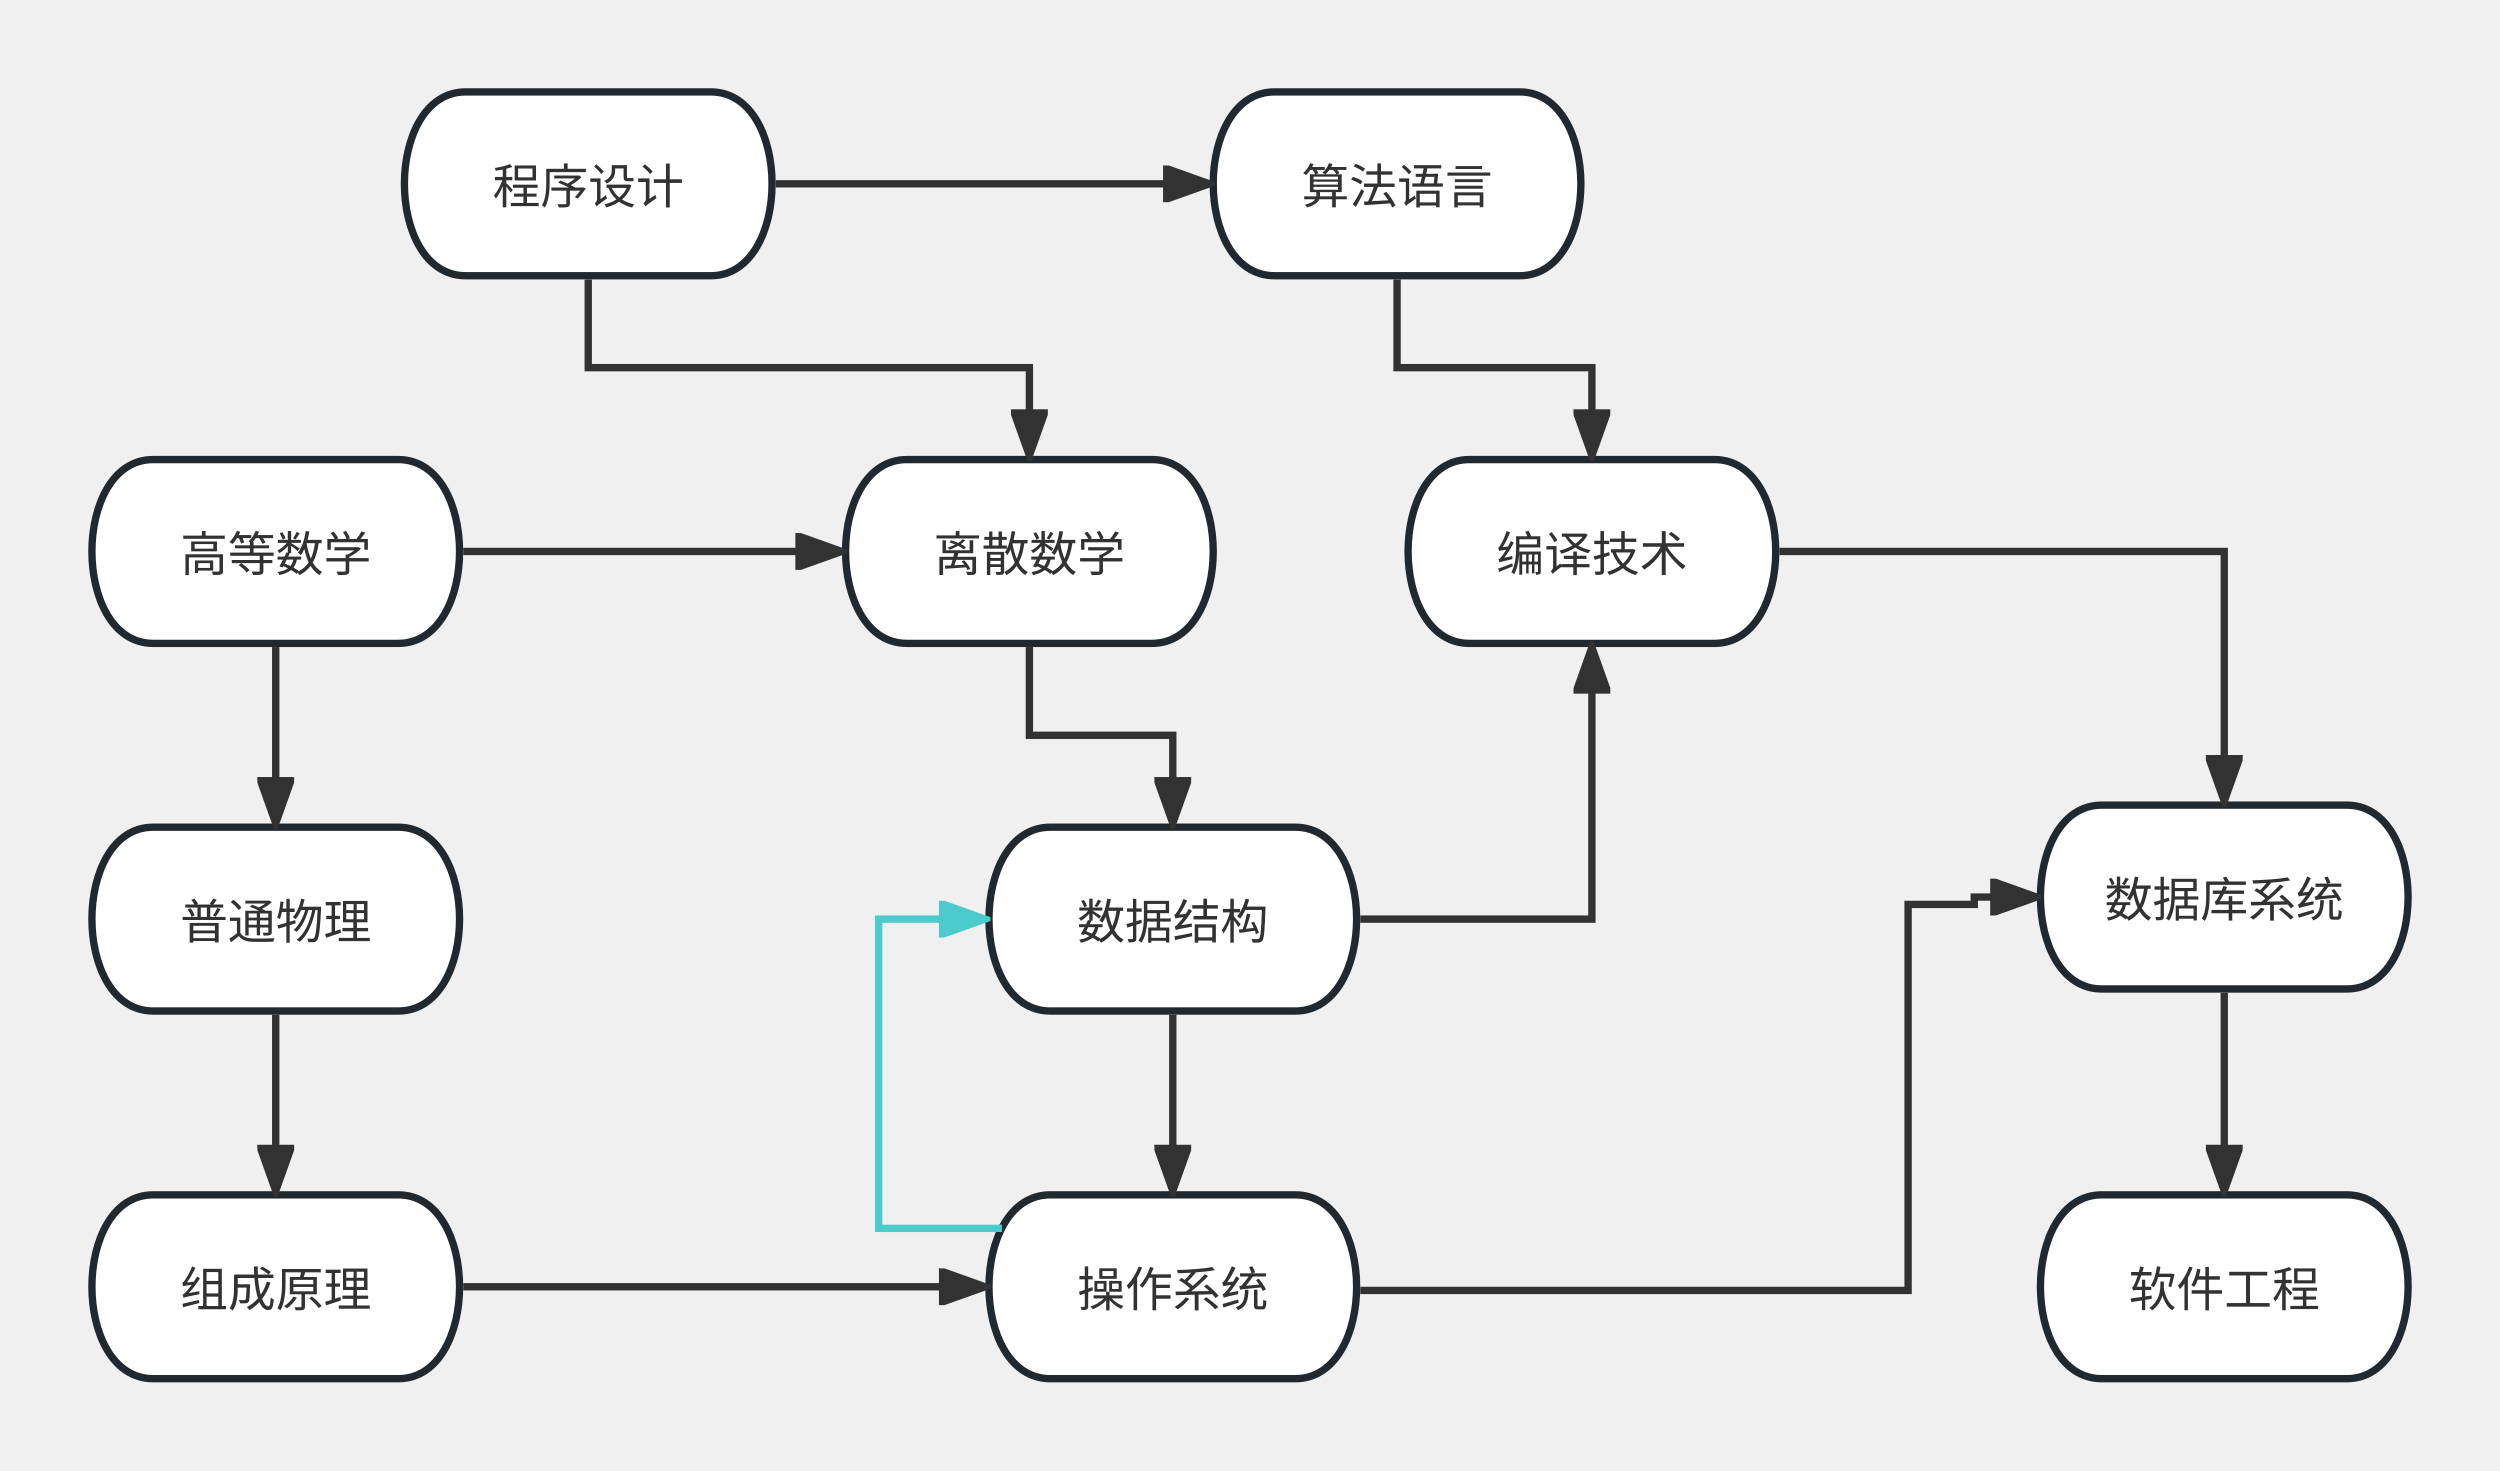
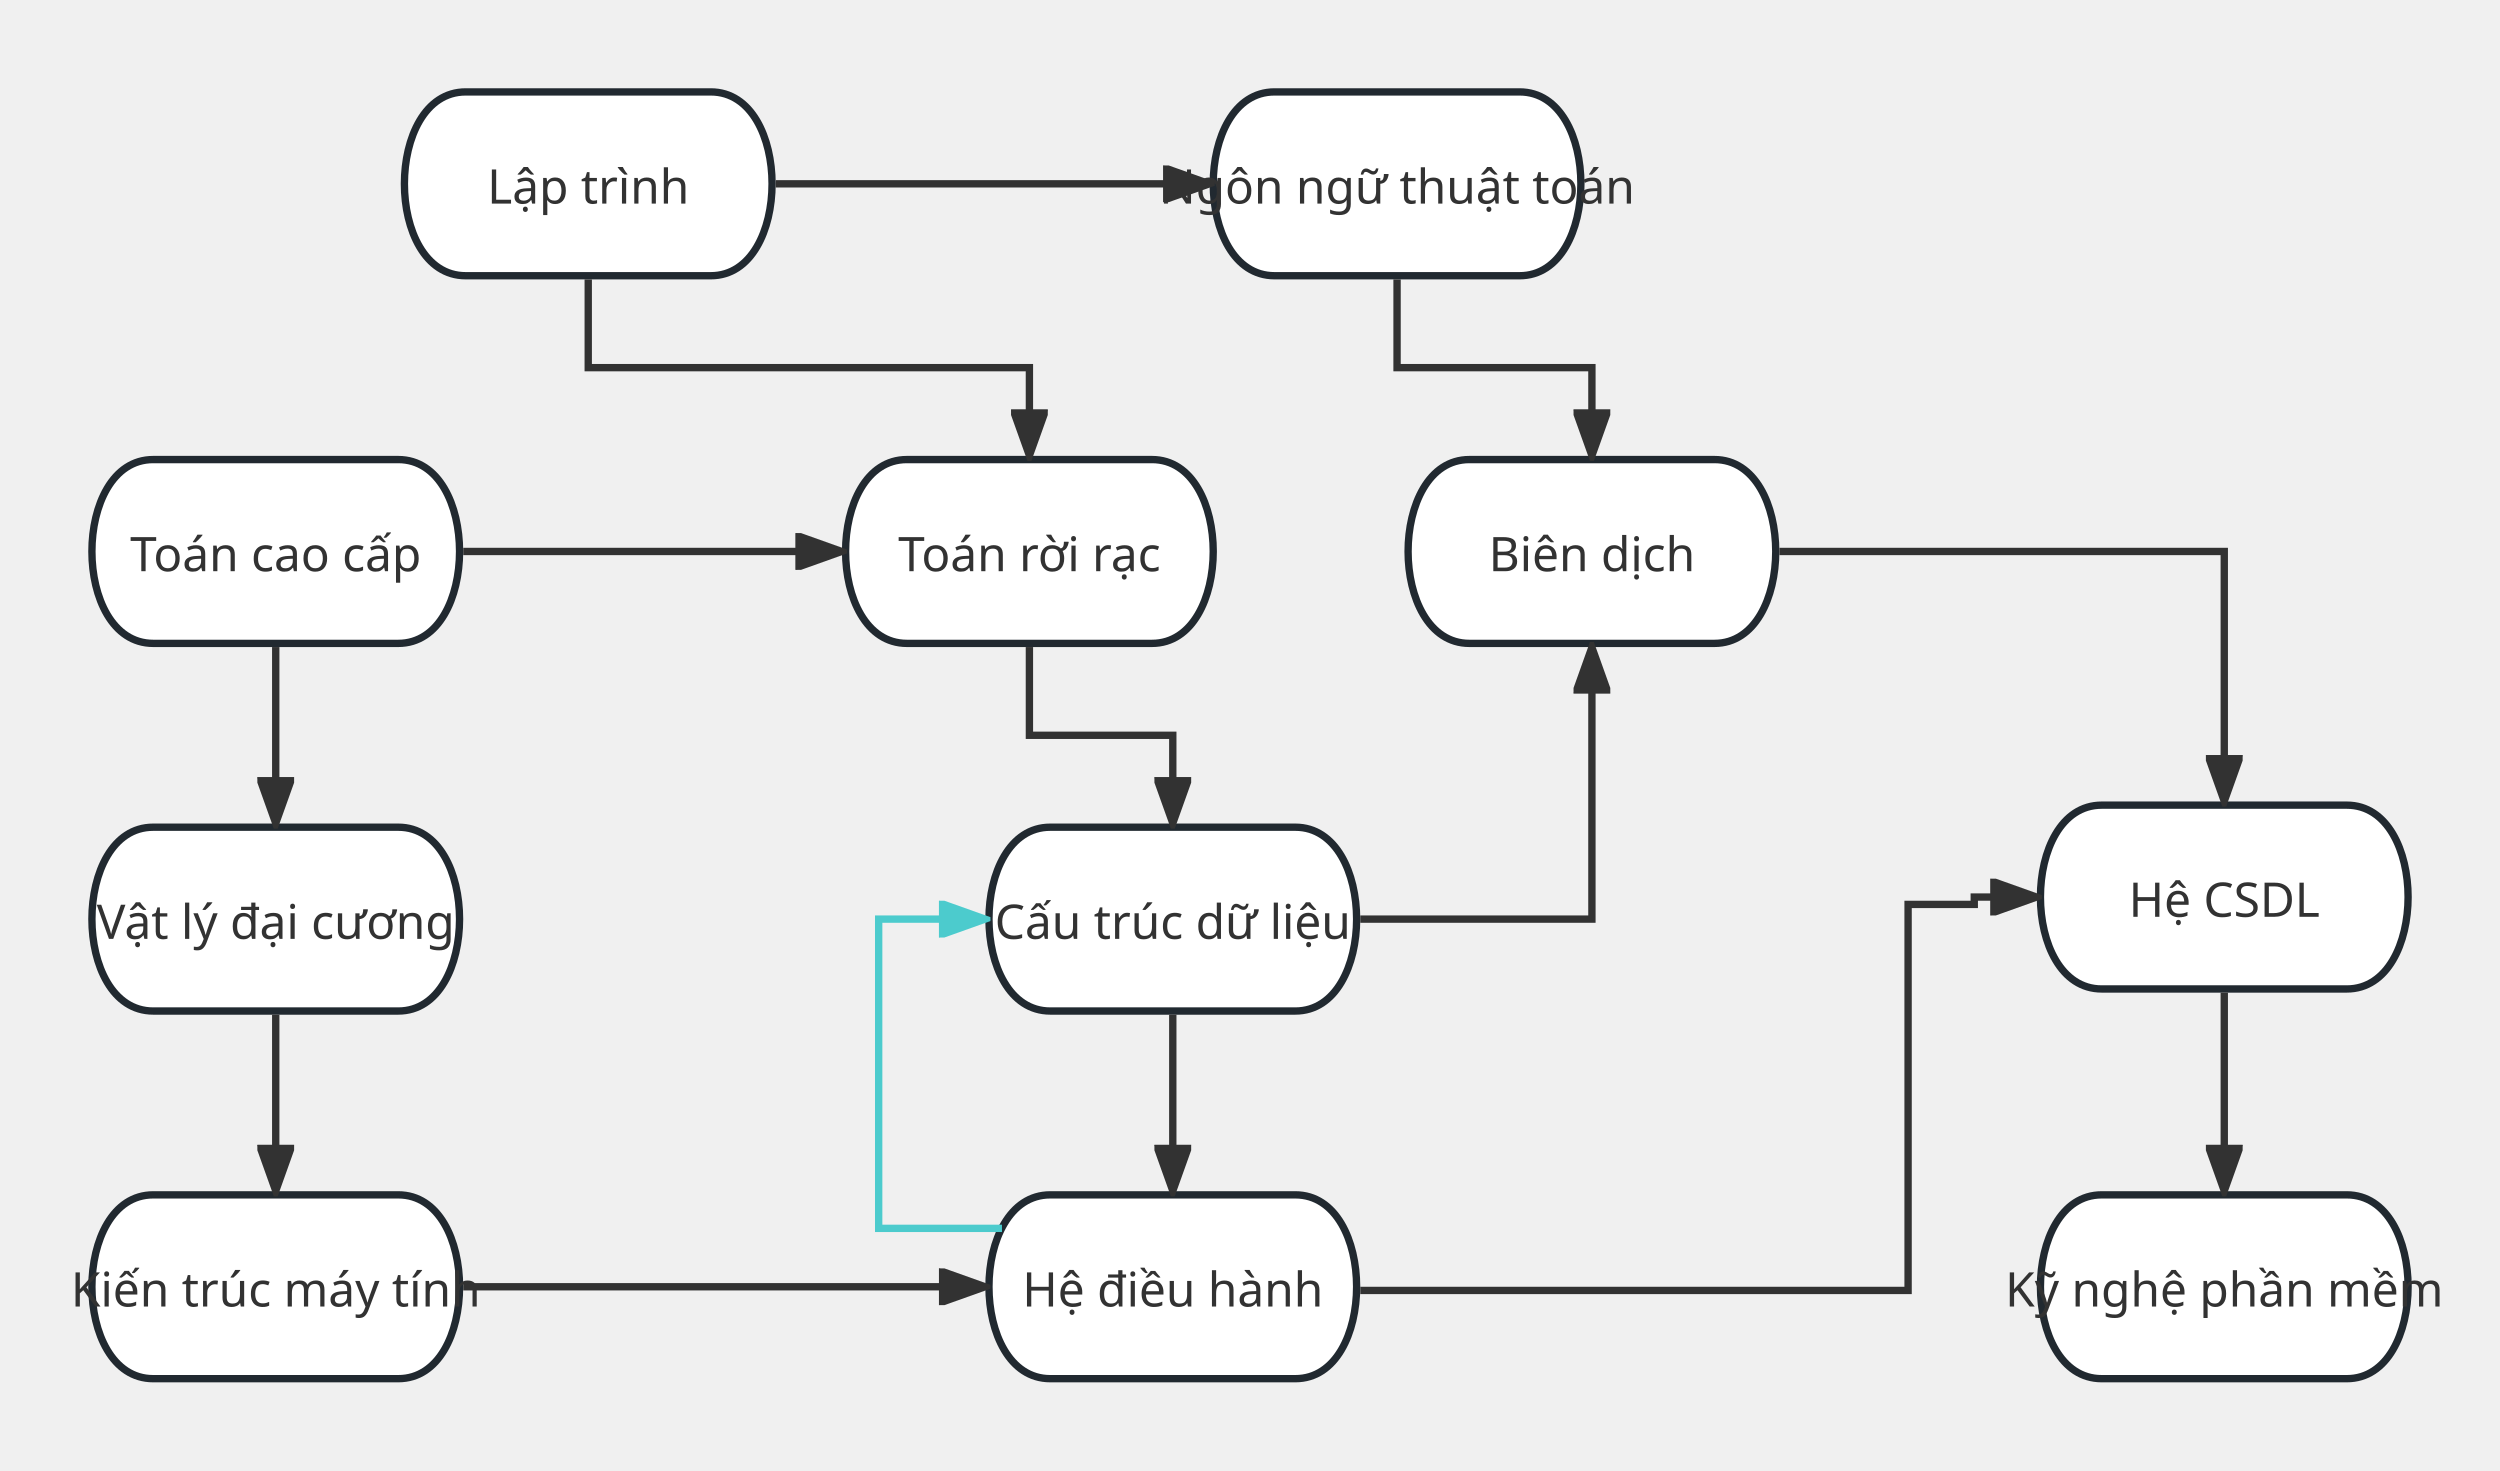
<svg xmlns="http://www.w3.org/2000/svg" id="SvgjsSvg1126" width="680" height="400" version="1.1">
  <defs id="SvgjsDefs1127">
    <marker id="SvgjsMarker1196" markerWidth="14" markerHeight="10" refX="10" refY="5" viewBox="0 0 14 10" orient="auto" markerUnits="userSpaceOnUse" stroke-dasharray="0,0">
      <path id="SvgjsPath1197" d="M0,0 L14,5 L0,10 L0,0" fill="#323232" stroke="#323232" stroke-width="1" />
    </marker>
    <marker id="SvgjsMarker1200" markerWidth="14" markerHeight="10" refX="10" refY="5" viewBox="0 0 14 10" orient="auto" markerUnits="userSpaceOnUse" stroke-dasharray="0,0">
      <path id="SvgjsPath1201" d="M0,0 L14,5 L0,10 L0,0" fill="#323232" stroke="#323232" stroke-width="1" />
    </marker>
    <marker id="SvgjsMarker1204" markerWidth="14" markerHeight="10" refX="10" refY="5" viewBox="0 0 14 10" orient="auto" markerUnits="userSpaceOnUse" stroke-dasharray="0,0">
      <path id="SvgjsPath1205" d="M0,0 L14,5 L0,10 L0,0" fill="#323232" stroke="#323232" stroke-width="1" />
    </marker>
    <marker id="SvgjsMarker1208" markerWidth="14" markerHeight="10" refX="10" refY="5" viewBox="0 0 14 10" orient="auto" markerUnits="userSpaceOnUse" stroke-dasharray="0,0">
      <path id="SvgjsPath1209" d="M0,0 L14,5 L0,10 L0,0" fill="#323232" stroke="#323232" stroke-width="1" />
    </marker>
    <marker id="SvgjsMarker1212" markerWidth="14" markerHeight="10" refX="10" refY="5" viewBox="0 0 14 10" orient="auto" markerUnits="userSpaceOnUse" stroke-dasharray="0,0">
      <path id="SvgjsPath1213" d="M0,0 L14,5 L0,10 L0,0" fill="#323232" stroke="#323232" stroke-width="1" />
    </marker>
    <marker id="SvgjsMarker1216" markerWidth="14" markerHeight="10" refX="10" refY="5" viewBox="0 0 14 10" orient="auto" markerUnits="userSpaceOnUse" stroke-dasharray="0,0">
      <path id="SvgjsPath1217" d="M0,0 L14,5 L0,10 L0,0" fill="#323232" stroke="#323232" stroke-width="1" />
    </marker>
    <marker id="SvgjsMarker1220" markerWidth="14" markerHeight="10" refX="10" refY="5" viewBox="0 0 14 10" orient="auto" markerUnits="userSpaceOnUse" stroke-dasharray="0,0">
      <path id="SvgjsPath1221" d="M0,0 L14,5 L0,10 L0,0" fill="#323232" stroke="#323232" stroke-width="1" />
    </marker>
    <marker id="SvgjsMarker1224" markerWidth="14" markerHeight="10" refX="10" refY="5" viewBox="0 0 14 10" orient="auto" markerUnits="userSpaceOnUse" stroke-dasharray="0,0">
      <path id="SvgjsPath1225" d="M0,0 L14,5 L0,10 L0,0" fill="#323232" stroke="#323232" stroke-width="1" />
    </marker>
    <marker id="SvgjsMarker1228" markerWidth="14" markerHeight="10" refX="10" refY="5" viewBox="0 0 14 10" orient="auto" markerUnits="userSpaceOnUse" stroke-dasharray="0,0">
      <path id="SvgjsPath1229" d="M0,0 L14,5 L0,10 L0,0" fill="#323232" stroke="#323232" stroke-width="1" />
    </marker>
    <marker id="SvgjsMarker1232" markerWidth="14" markerHeight="10" refX="10" refY="5" viewBox="0 0 14 10" orient="auto" markerUnits="userSpaceOnUse" stroke-dasharray="0,0">
      <path id="SvgjsPath1233" d="M0,0 L14,5 L0,10 L0,0" fill="#323232" stroke="#323232" stroke-width="1" />
    </marker>
    <marker id="SvgjsMarker1236" markerWidth="14" markerHeight="10" refX="10" refY="5" viewBox="0 0 14 10" orient="auto" markerUnits="userSpaceOnUse" stroke-dasharray="0,0">
      <path id="SvgjsPath1237" d="M0,0 L14,5 L0,10 L0,0" fill="#323232" stroke="#323232" stroke-width="1" />
    </marker>
    <marker id="SvgjsMarker1240" markerWidth="14" markerHeight="10" refX="10" refY="5" viewBox="0 0 14 10" orient="auto" markerUnits="userSpaceOnUse" stroke-dasharray="0,0">
      <path id="SvgjsPath1241" d="M0,0 L14,5 L0,10 L0,0" fill="#323232" stroke="#323232" stroke-width="1" />
    </marker>
    <marker id="SvgjsMarker1244" markerWidth="14" markerHeight="10" refX="10" refY="5" viewBox="0 0 14 10" orient="auto" markerUnits="userSpaceOnUse" stroke-dasharray="0,0">
      <path id="SvgjsPath1245" d="M0,0 L14,5 L0,10 L0,0" fill="#323232" stroke="#323232" stroke-width="1" />
    </marker>
    <marker id="SvgjsMarker1248" markerWidth="14" markerHeight="10" refX="10" refY="5" viewBox="0 0 14 10" orient="auto" markerUnits="userSpaceOnUse" stroke-dasharray="0,0">
      <path id="SvgjsPath1249" d="M0,0 L14,5 L0,10 L0,0" fill="#4ccbcd" stroke="#4ccbcd" stroke-width="1" />
    </marker>
  </defs>
  <g id="SvgjsG1128" transform="translate(110,25)">
    <path id="SvgjsPath1129" d="M 16.667 0L 83.333 0C 105.556 0 105.556 50 83.333 50L 16.667 50C -5.556 50 -5.556 0 16.667 0Z" stroke="rgba(33,41,48,1)" stroke-width="2" fill-opacity="1" fill="#ffffff" />
    <g id="SvgjsG1130">
-       <text id="SvgjsText1131" font-family="微软雅黑" text-anchor="middle" font-size="13px" width="80px" fill="#323232" font-weight="400" align="middle" lineHeight="125%" anchor="middle" family="微软雅黑" size="13px" weight="400" font-style="" opacity="1" y="14.375" transform="rotate(0)">
+       <text id="SvgjsText1131" font-family="Microsoft YaHei" text-anchor="middle" font-size="13px" width="80px" fill="#323232" font-weight="400" align="middle" lineHeight="125%" anchor="middle" family="Microsoft YaHei" size="13px" weight="400" font-style="" opacity="1" y="14.375" transform="rotate(0)">
        <tspan id="SvgjsTspan1132" dy="16" x="50">
-           <tspan id="SvgjsTspan1133" style="text-decoration:;">程序设计</tspan>
+           <tspan id="SvgjsTspan1133" style="text-decoration:;">Lập trình</tspan>
        </tspan>
      </text>
    </g>
  </g>
  <g id="SvgjsG1134" transform="translate(330,25)">
    <path id="SvgjsPath1135" d="M 16.667 0L 83.333 0C 105.556 0 105.556 50 83.333 50L 16.667 50C -5.556 50 -5.556 0 16.667 0Z" stroke="rgba(33,41,48,1)" stroke-width="2" fill-opacity="1" fill="#ffffff" />
    <g id="SvgjsG1136">
-       <text id="SvgjsText1137" font-family="微软雅黑" text-anchor="middle" font-size="13px" width="80px" fill="#323232" font-weight="400" align="middle" lineHeight="125%" anchor="middle" family="微软雅黑" size="13px" weight="400" font-style="" opacity="1" y="14.375" transform="rotate(0)">
+       <text id="SvgjsText1137" font-family="Microsoft YaHei" text-anchor="middle" font-size="13px" width="80px" fill="#323232" font-weight="400" align="middle" lineHeight="125%" anchor="middle" family="Microsoft YaHei" size="13px" weight="400" font-style="" opacity="1" y="14.375" transform="rotate(0)">
        <tspan id="SvgjsTspan1138" dy="16" x="50">
-           <tspan id="SvgjsTspan1139" style="text-decoration:;">算法语言</tspan>
+           <tspan id="SvgjsTspan1139" style="text-decoration:;">Ngôn ngữ thuật toán</tspan>
        </tspan>
      </text>
    </g>
  </g>
  <g id="SvgjsG1140" transform="translate(25,125)">
    <path id="SvgjsPath1141" d="M 16.667 0L 83.333 0C 105.556 0 105.556 50 83.333 50L 16.667 50C -5.556 50 -5.556 0 16.667 0Z" stroke="rgba(33,41,48,1)" stroke-width="2" fill-opacity="1" fill="#ffffff" />
    <g id="SvgjsG1142">
-       <text id="SvgjsText1143" font-family="微软雅黑" text-anchor="middle" font-size="13px" width="80px" fill="#323232" font-weight="400" align="middle" lineHeight="125%" anchor="middle" family="微软雅黑" size="13px" weight="400" font-style="" opacity="1" y="14.375" transform="rotate(0)">
+       <text id="SvgjsText1143" font-family="Microsoft YaHei" text-anchor="middle" font-size="13px" width="80px" fill="#323232" font-weight="400" align="middle" lineHeight="125%" anchor="middle" family="Microsoft YaHei" size="13px" weight="400" font-style="" opacity="1" y="14.375" transform="rotate(0)">
        <tspan id="SvgjsTspan1144" dy="16" x="50">
-           <tspan id="SvgjsTspan1145" style="text-decoration:;">高等数学</tspan>
+           <tspan id="SvgjsTspan1145" style="text-decoration:;">Toán cao cấp</tspan>
        </tspan>
      </text>
    </g>
  </g>
  <g id="SvgjsG1146" transform="translate(230,125)">
    <path id="SvgjsPath1147" d="M 16.667 0L 83.333 0C 105.556 0 105.556 50 83.333 50L 16.667 50C -5.556 50 -5.556 0 16.667 0Z" stroke="rgba(33,41,48,1)" stroke-width="2" fill-opacity="1" fill="#ffffff" />
    <g id="SvgjsG1148">
-       <text id="SvgjsText1149" font-family="微软雅黑" text-anchor="middle" font-size="13px" width="80px" fill="#323232" font-weight="400" align="middle" lineHeight="125%" anchor="middle" family="微软雅黑" size="13px" weight="400" font-style="" opacity="1" y="14.375" transform="rotate(0)">
+       <text id="SvgjsText1149" font-family="Microsoft YaHei" text-anchor="middle" font-size="13px" width="80px" fill="#323232" font-weight="400" align="middle" lineHeight="125%" anchor="middle" family="Microsoft YaHei" size="13px" weight="400" font-style="" opacity="1" y="14.375" transform="rotate(0)">
        <tspan id="SvgjsTspan1150" dy="16" x="50">
-           <tspan id="SvgjsTspan1151" style="text-decoration:;">离散数学</tspan>
+           <tspan id="SvgjsTspan1151" style="text-decoration:;">Toán rời rạc</tspan>
        </tspan>
      </text>
    </g>
  </g>
  <g id="SvgjsG1152" transform="translate(383,125)">
    <path id="SvgjsPath1153" d="M 16.667 0L 83.333 0C 105.556 0 105.556 50 83.333 50L 16.667 50C -5.556 50 -5.556 0 16.667 0Z" stroke="rgba(33,41,48,1)" stroke-width="2" fill-opacity="1" fill="#ffffff" />
    <g id="SvgjsG1154">
-       <text id="SvgjsText1155" font-family="微软雅黑" text-anchor="middle" font-size="13px" width="80px" fill="#323232" font-weight="400" align="middle" lineHeight="125%" anchor="middle" family="微软雅黑" size="13px" weight="400" font-style="" opacity="1" y="14.375" transform="rotate(0)">
+       <text id="SvgjsText1155" font-family="Microsoft YaHei" text-anchor="middle" font-size="13px" width="80px" fill="#323232" font-weight="400" align="middle" lineHeight="125%" anchor="middle" family="Microsoft YaHei" size="13px" weight="400" font-style="" opacity="1" y="14.375" transform="rotate(0)">
        <tspan id="SvgjsTspan1156" dy="16" x="50">
-           <tspan id="SvgjsTspan1157" style="text-decoration:;">编译技术</tspan>
+           <tspan id="SvgjsTspan1157" style="text-decoration:;">Biên dịch</tspan>
        </tspan>
      </text>
    </g>
  </g>
  <g id="SvgjsG1158" transform="translate(25,225)">
    <path id="SvgjsPath1159" d="M 16.667 0L 83.333 0C 105.556 0 105.556 50 83.333 50L 16.667 50C -5.556 50 -5.556 0 16.667 0Z" stroke="rgba(33,41,48,1)" stroke-width="2" fill-opacity="1" fill="#ffffff" />
    <g id="SvgjsG1160">
-       <text id="SvgjsText1161" font-family="微软雅黑" text-anchor="middle" font-size="13px" width="80px" fill="#323232" font-weight="400" align="middle" lineHeight="125%" anchor="middle" family="微软雅黑" size="13px" weight="400" font-style="" opacity="1" y="14.375" transform="rotate(0)">
+       <text id="SvgjsText1161" font-family="Microsoft YaHei" text-anchor="middle" font-size="13px" width="80px" fill="#323232" font-weight="400" align="middle" lineHeight="125%" anchor="middle" family="Microsoft YaHei" size="13px" weight="400" font-style="" opacity="1" y="14.375" transform="rotate(0)">
        <tspan id="SvgjsTspan1162" dy="16" x="50">
-           <tspan id="SvgjsTspan1163" style="text-decoration:;">普通物理</tspan>
+           <tspan id="SvgjsTspan1163" style="text-decoration:;">Vật lý đại cương</tspan>
        </tspan>
      </text>
    </g>
  </g>
  <g id="SvgjsG1164" transform="translate(269,225)">
    <path id="SvgjsPath1165" d="M 16.667 0L 83.333 0C 105.556 0 105.556 50 83.333 50L 16.667 50C -5.556 50 -5.556 0 16.667 0Z" stroke="rgba(33,41,48,1)" stroke-width="2" fill-opacity="1" fill="#ffffff" />
    <g id="SvgjsG1166">
-       <text id="SvgjsText1167" font-family="微软雅黑" text-anchor="middle" font-size="13px" width="80px" fill="#323232" font-weight="400" align="middle" lineHeight="125%" anchor="middle" family="微软雅黑" size="13px" weight="400" font-style="" opacity="1" y="14.375" transform="rotate(0)">
+       <text id="SvgjsText1167" font-family="Microsoft YaHei" text-anchor="middle" font-size="13px" width="80px" fill="#323232" font-weight="400" align="middle" lineHeight="125%" anchor="middle" family="Microsoft YaHei" size="13px" weight="400" font-style="" opacity="1" y="14.375" transform="rotate(0)">
        <tspan id="SvgjsTspan1168" dy="16" x="50">
-           <tspan id="SvgjsTspan1169" style="text-decoration:;">数据结构</tspan>
+           <tspan id="SvgjsTspan1169" style="text-decoration:;">Cấu trúc dữ liệu</tspan>
        </tspan>
      </text>
    </g>
  </g>
  <g id="SvgjsG1170" transform="translate(555,219)">
    <path id="SvgjsPath1171" d="M 16.667 0L 83.333 0C 105.556 0 105.556 50 83.333 50L 16.667 50C -5.556 50 -5.556 0 16.667 0Z" stroke="rgba(33,41,48,1)" stroke-width="2" fill-opacity="1" fill="#ffffff" />
    <g id="SvgjsG1172">
-       <text id="SvgjsText1173" font-family="微软雅黑" text-anchor="middle" font-size="13px" width="80px" fill="#323232" font-weight="400" align="middle" lineHeight="125%" anchor="middle" family="微软雅黑" size="13px" weight="400" font-style="" opacity="1" y="14.375" transform="rotate(0)">
+       <text id="SvgjsText1173" font-family="Microsoft YaHei" text-anchor="middle" font-size="13px" width="80px" fill="#323232" font-weight="400" align="middle" lineHeight="125%" anchor="middle" family="Microsoft YaHei" size="13px" weight="400" font-style="" opacity="1" y="14.375" transform="rotate(0)">
        <tspan id="SvgjsTspan1174" dy="16" x="50">
-           <tspan id="SvgjsTspan1175" style="text-decoration:;">数据库系统</tspan>
+           <tspan id="SvgjsTspan1175" style="text-decoration:;">Hệ CSDL</tspan>
        </tspan>
      </text>
    </g>
  </g>
  <g id="SvgjsG1176" transform="translate(25,325)">
    <path id="SvgjsPath1177" d="M 16.667 0L 83.333 0C 105.556 0 105.556 50 83.333 50L 16.667 50C -5.556 50 -5.556 0 16.667 0Z" stroke="rgba(33,41,48,1)" stroke-width="2" fill-opacity="1" fill="#ffffff" />
    <g id="SvgjsG1178">
-       <text id="SvgjsText1179" font-family="微软雅黑" text-anchor="middle" font-size="13px" width="80px" fill="#323232" font-weight="400" align="middle" lineHeight="125%" anchor="middle" family="微软雅黑" size="13px" weight="400" font-style="" opacity="1" y="14.375" transform="rotate(0)">
+       <text id="SvgjsText1179" font-family="Microsoft YaHei" text-anchor="middle" font-size="13px" width="80px" fill="#323232" font-weight="400" align="middle" lineHeight="125%" anchor="middle" family="Microsoft YaHei" size="13px" weight="400" font-style="" opacity="1" y="14.375" transform="rotate(0)">
        <tspan id="SvgjsTspan1180" dy="16" x="50">
-           <tspan id="SvgjsTspan1181" style="text-decoration:;">组成原理</tspan>
+           <tspan id="SvgjsTspan1181" style="text-decoration:;">Kiến trúc máy tính</tspan>
        </tspan>
      </text>
    </g>
  </g>
  <g id="SvgjsG1182" transform="translate(269,325)">
    <path id="SvgjsPath1183" d="M 16.667 0L 83.333 0C 105.556 0 105.556 50 83.333 50L 16.667 50C -5.556 50 -5.556 0 16.667 0Z" stroke="rgba(33,41,48,1)" stroke-width="2" fill-opacity="1" fill="#ffffff" />
    <g id="SvgjsG1184">
-       <text id="SvgjsText1185" font-family="微软雅黑" text-anchor="middle" font-size="13px" width="80px" fill="#323232" font-weight="400" align="middle" lineHeight="125%" anchor="middle" family="微软雅黑" size="13px" weight="400" font-style="" opacity="1" y="14.375" transform="rotate(0)">
+       <text id="SvgjsText1185" font-family="Microsoft YaHei" text-anchor="middle" font-size="13px" width="80px" fill="#323232" font-weight="400" align="middle" lineHeight="125%" anchor="middle" family="Microsoft YaHei" size="13px" weight="400" font-style="" opacity="1" y="14.375" transform="rotate(0)">
        <tspan id="SvgjsTspan1186" dy="16" x="50">
-           <tspan id="SvgjsTspan1187" style="text-decoration:;">操作系统</tspan>
+           <tspan id="SvgjsTspan1187" style="text-decoration:;">Hệ điều hành</tspan>
        </tspan>
      </text>
    </g>
  </g>
  <g id="SvgjsG1188" transform="translate(555,325)">
    <path id="SvgjsPath1189" d="M 16.667 0L 83.333 0C 105.556 0 105.556 50 83.333 50L 16.667 50C -5.556 50 -5.556 0 16.667 0Z" stroke="rgba(33,41,48,1)" stroke-width="2" fill-opacity="1" fill="#ffffff" />
    <g id="SvgjsG1190">
-       <text id="SvgjsText1191" font-family="微软雅黑" text-anchor="middle" font-size="13px" width="80px" fill="#323232" font-weight="400" align="middle" lineHeight="125%" anchor="middle" family="微软雅黑" size="13px" weight="400" font-style="" opacity="1" y="14.375" transform="rotate(0)">
+       <text id="SvgjsText1191" font-family="Microsoft YaHei" text-anchor="middle" font-size="13px" width="80px" fill="#323232" font-weight="400" align="middle" lineHeight="125%" anchor="middle" family="Microsoft YaHei" size="13px" weight="400" font-style="" opacity="1" y="14.375" transform="rotate(0)">
        <tspan id="SvgjsTspan1192" dy="16" x="50">
-           <tspan id="SvgjsTspan1193" style="text-decoration:;">软件工程</tspan>
+           <tspan id="SvgjsTspan1193" style="text-decoration:;">Kỹ nghệ phần mềm</tspan>
        </tspan>
      </text>
    </g>
  </g>
  <g id="SvgjsG1194">
    <path id="SvgjsPath1195" d="M160 76L160 100L280 100L280 121.4" stroke="#323232" stroke-width="2" fill="none" marker-end="url(#SvgjsMarker1196)" />
  </g>
  <g id="SvgjsG1198">
    <path id="SvgjsPath1199" d="M211 50L270 50L270 50L326.4 50" stroke="#323232" stroke-width="2" fill="none" marker-end="url(#SvgjsMarker1200)" />
  </g>
  <g id="SvgjsG1202">
    <path id="SvgjsPath1203" d="M380 76L380 100L433 100L433 121.4" stroke="#323232" stroke-width="2" fill="none" marker-end="url(#SvgjsMarker1204)" />
  </g>
  <g id="SvgjsG1206">
    <path id="SvgjsPath1207" d="M75 176L75 200L75 200L75 221.4" stroke="#323232" stroke-width="2" fill="none" marker-end="url(#SvgjsMarker1208)" />
  </g>
  <g id="SvgjsG1210">
    <path id="SvgjsPath1211" d="M126 150L177.5 150L177.5 150L226.4 150" stroke="#323232" stroke-width="2" fill="none" marker-end="url(#SvgjsMarker1212)" />
  </g>
  <g id="SvgjsG1214">
    <path id="SvgjsPath1215" d="M280 176L280 200L319 200L319 221.4" stroke="#323232" stroke-width="2" fill="none" marker-end="url(#SvgjsMarker1216)" />
  </g>
  <g id="SvgjsG1218">
    <path id="SvgjsPath1219" d="M370 250L433 250L433 178.6" stroke="#323232" stroke-width="2" fill="none" marker-end="url(#SvgjsMarker1220)" />
  </g>
  <g id="SvgjsG1222">
    <path id="SvgjsPath1223" d="M484 150L605 150L605 215.4" stroke="#323232" stroke-width="2" fill="none" marker-end="url(#SvgjsMarker1224)" />
  </g>
  <g id="SvgjsG1226">
    <path id="SvgjsPath1227" d="M605 270L605 297L605 297L605 321.4" stroke="#323232" stroke-width="2" fill="none" marker-end="url(#SvgjsMarker1228)" />
  </g>
  <g id="SvgjsG1230">
    <path id="SvgjsPath1231" d="M370 351L519 351L519 246L537 246L537 244L551.4 244" stroke="#323232" stroke-width="2" fill="none" marker-end="url(#SvgjsMarker1232)" />
  </g>
  <g id="SvgjsG1234">
    <path id="SvgjsPath1235" d="M319 276L319 300L319 300L319 321.4" stroke="#323232" stroke-width="2" fill="none" marker-end="url(#SvgjsMarker1236)" />
  </g>
  <g id="SvgjsG1238">
    <path id="SvgjsPath1239" d="M126 350L197 350L197 350L265.4 350" stroke="#323232" stroke-width="2" fill="none" marker-end="url(#SvgjsMarker1240)" />
  </g>
  <g id="SvgjsG1242">
    <path id="SvgjsPath1243" d="M75 276L75 300L75 300L75 321.4" stroke="#323232" stroke-width="2" fill="none" marker-end="url(#SvgjsMarker1244)" />
  </g>
  <g id="SvgjsG1246">
    <path id="SvgjsPath1247" d="M272.532 334.113L239 334.113L239 250L265.4 250" stroke="#4ccbcd" stroke-width="2" fill="none" marker-end="url(#SvgjsMarker1248)" />
  </g>
</svg>
